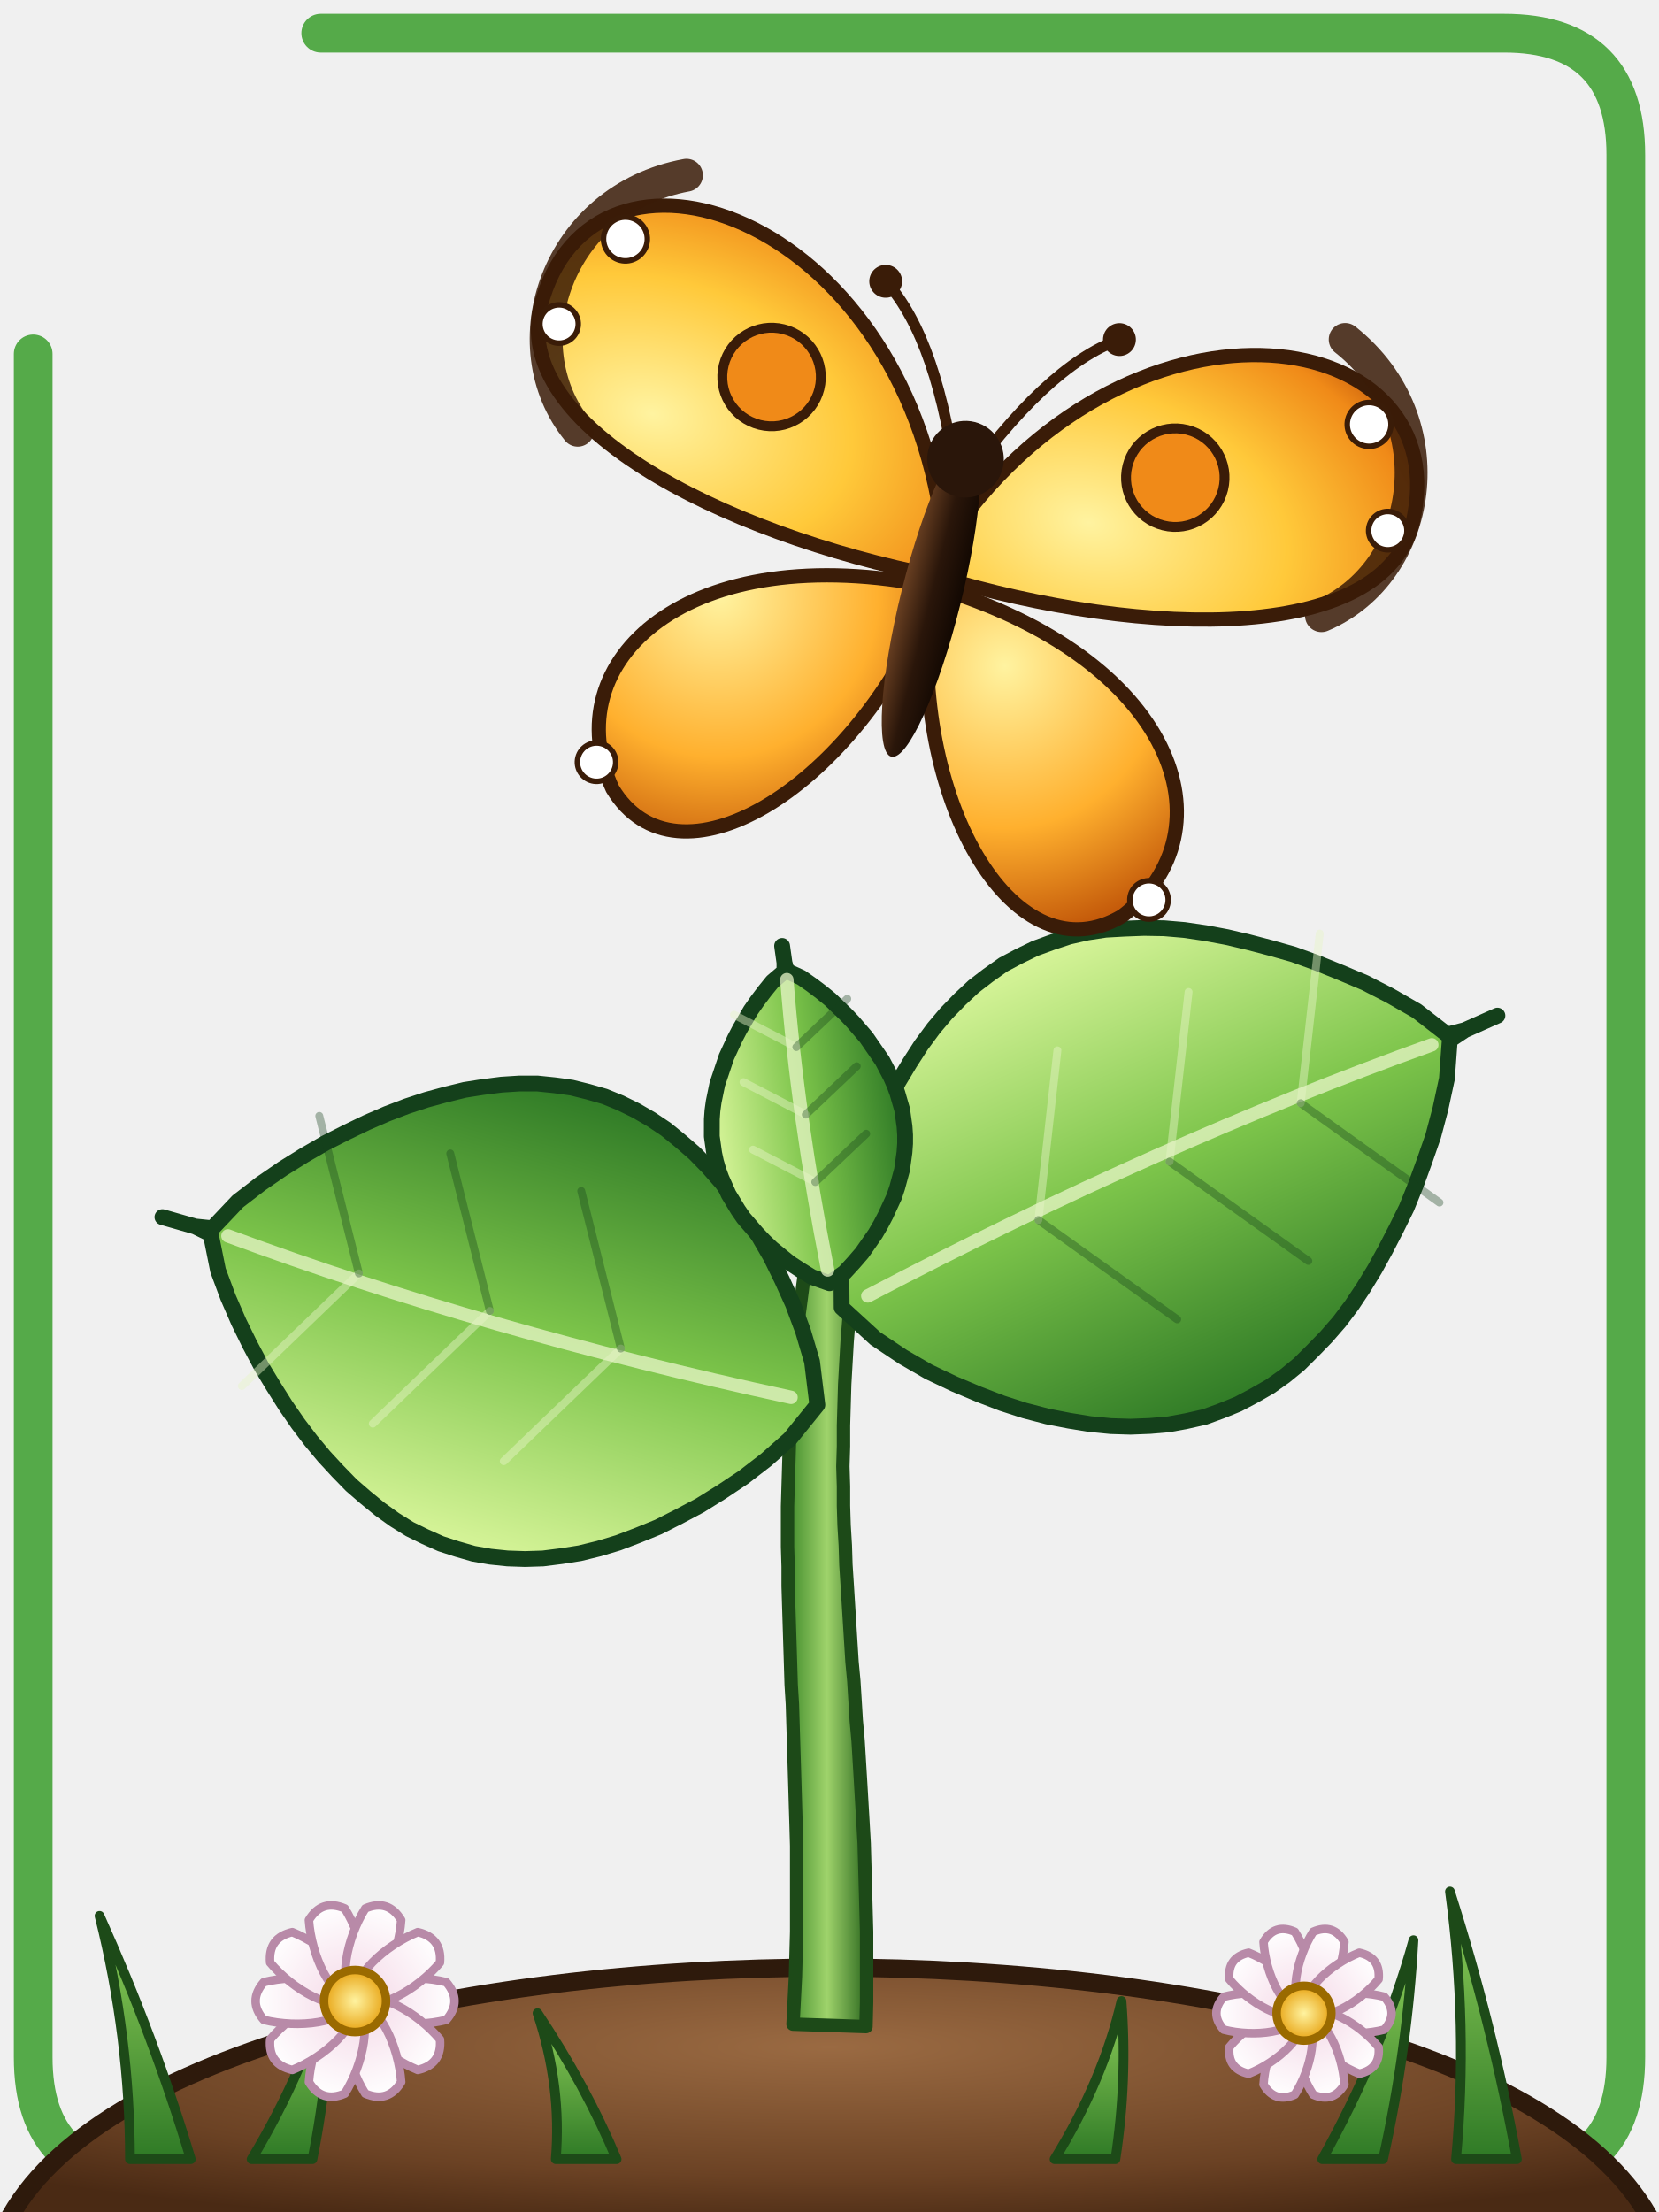
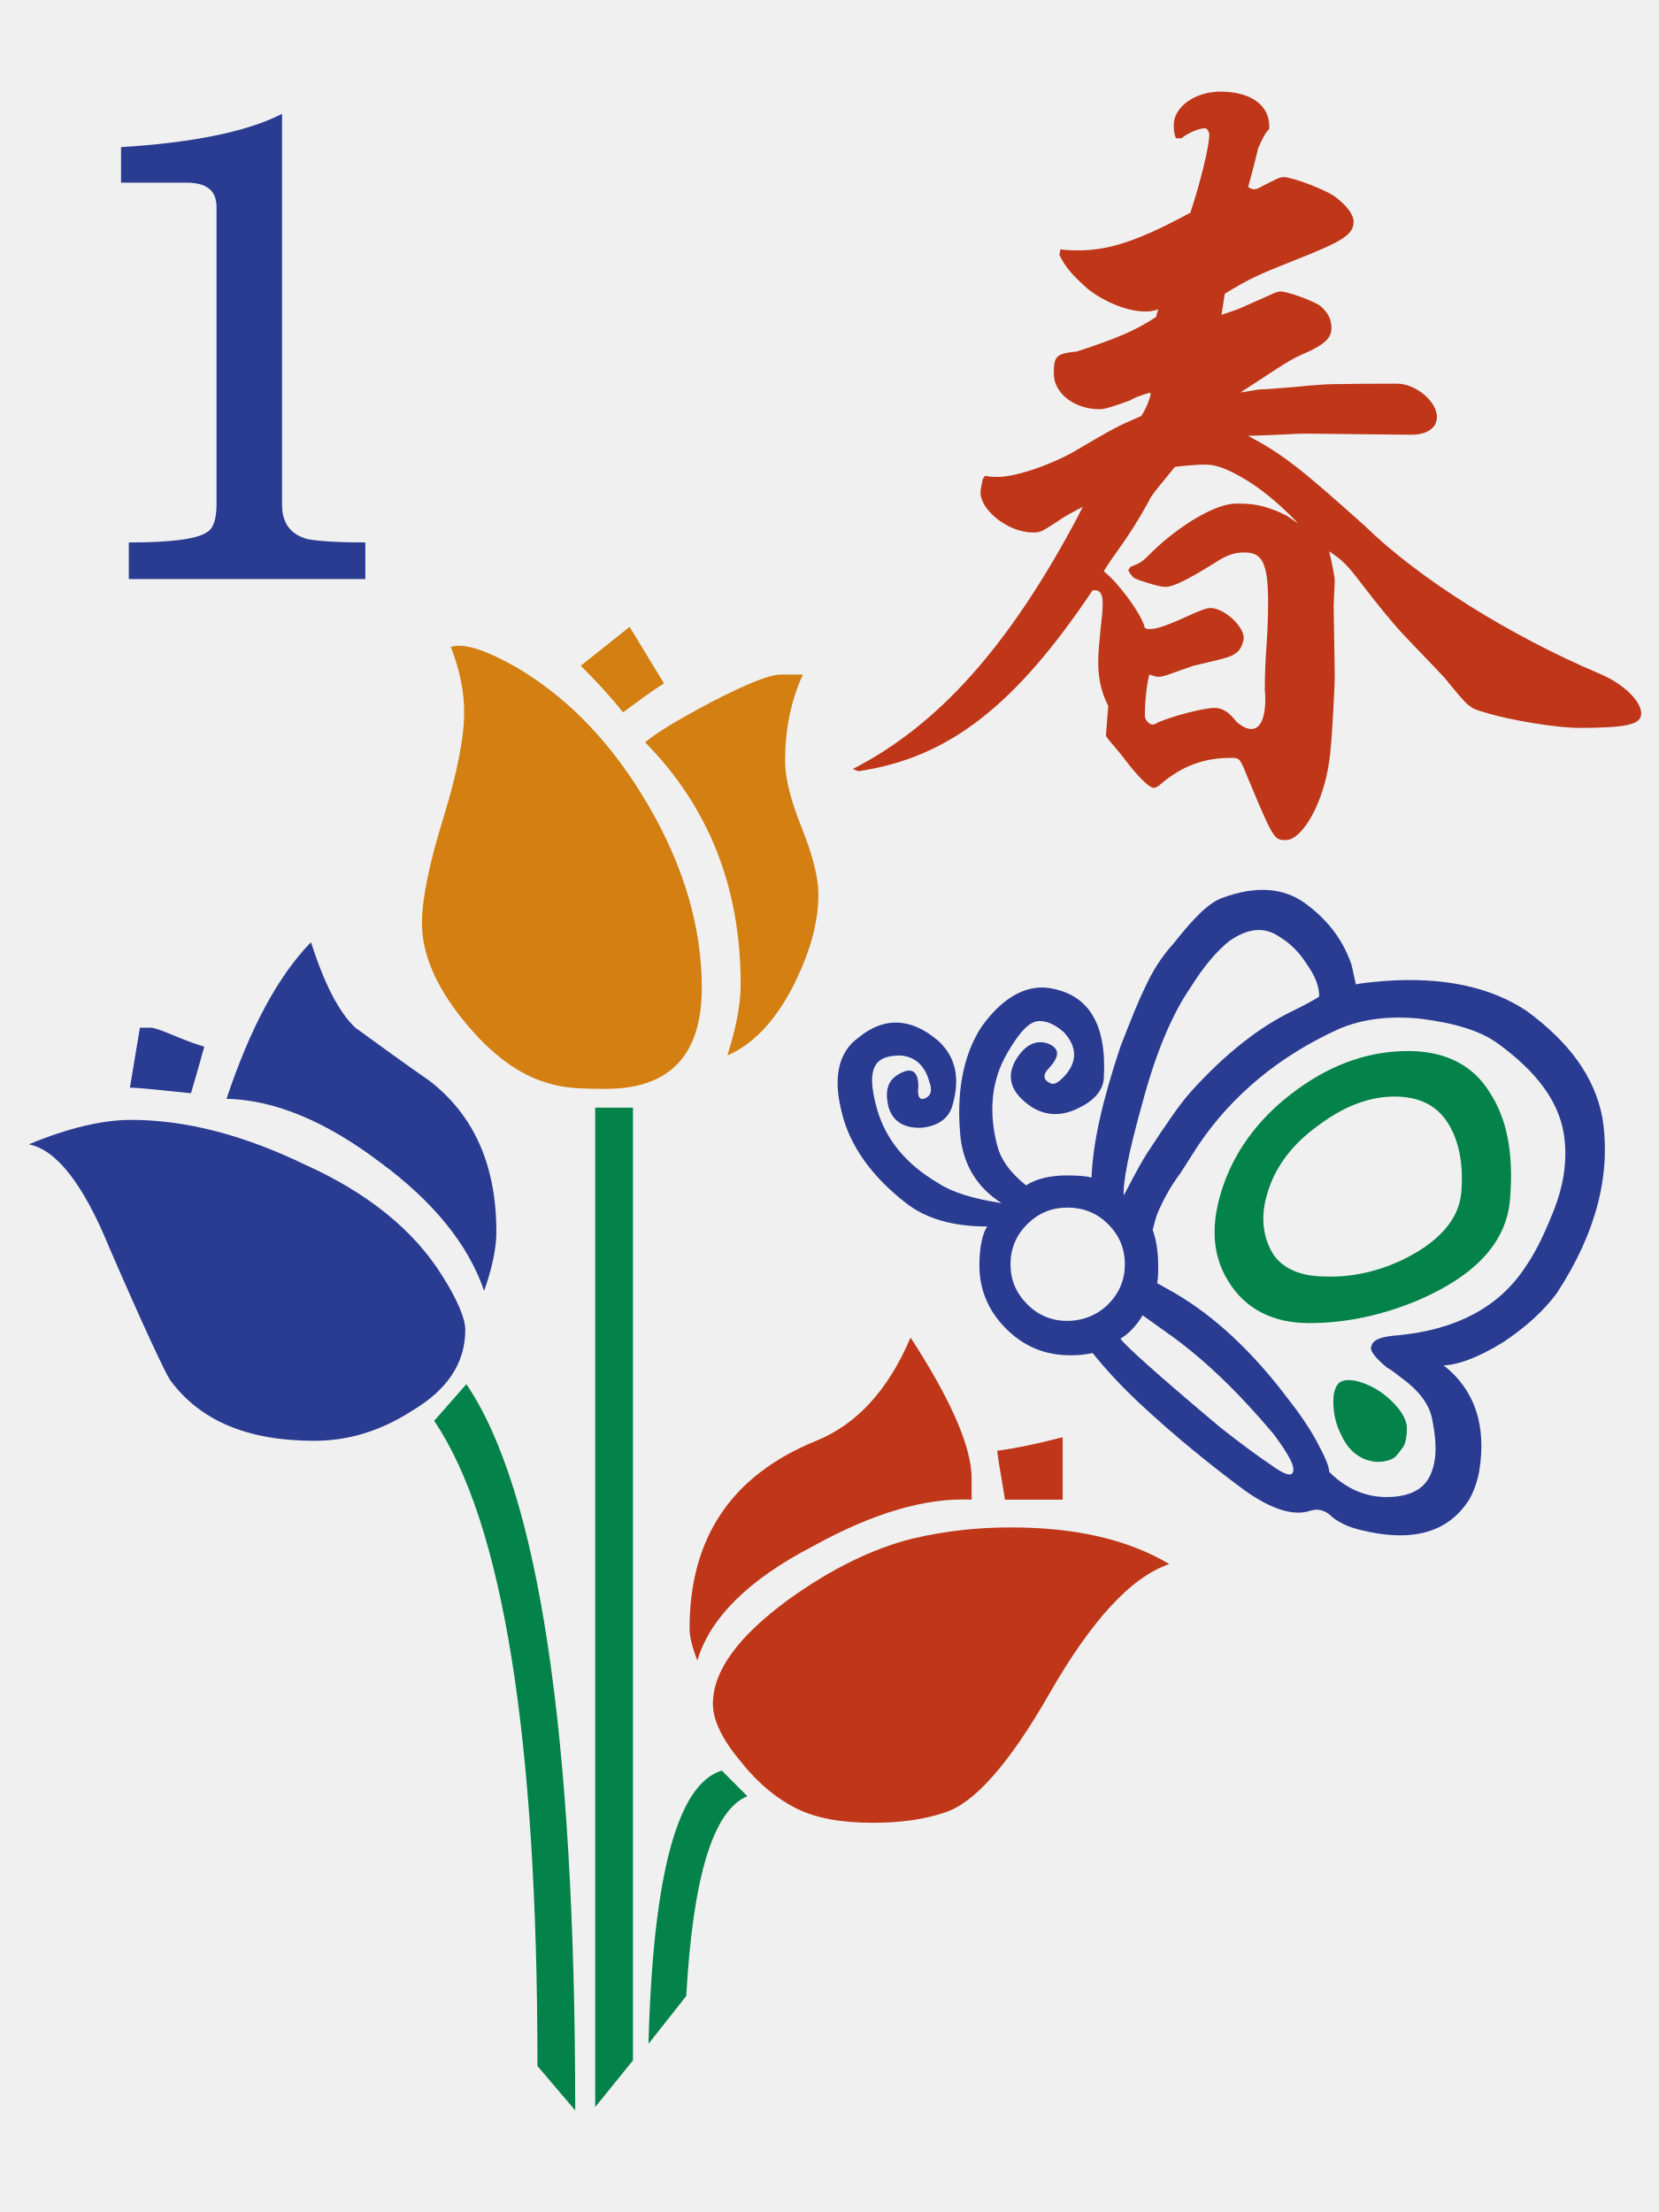
- <svg xmlns="http://www.w3.org/2000/svg" width="300" height="400" viewBox="0 0 300 400">
-   <defs>
-     <radialGradient id="g0" cx="0.5" cy="0.3" r="0.7">
-       <stop offset="0" stop-color="#9a6a42" />
-       <stop offset="0.7" stop-color="#6b4224" />
-       <stop offset="1" stop-color="#4a2a14" />
-     </radialGradient>
-     <linearGradient id="g1" x1="0" y1="1" x2="0" y2="0">
-       <stop offset="0" stop-color="#2f7a26" />
-       <stop offset="1" stop-color="#8fcf5a" />
-     </linearGradient>
-     <linearGradient id="g2" x1="0" y1="0" x2="1" y2="0">
-       <stop offset="0" stop-color="#3f8a2a" />
-       <stop offset="0.5" stop-color="#9fd36b" />
-       <stop offset="1" stop-color="#2e6a20" />
-     </linearGradient>
-     <linearGradient id="g3" x1="0" y1="0" x2="0" y2="1">
-       <stop offset="0" stop-color="#d8f59a" />
-       <stop offset="0.5" stop-color="#7cc44a" />
-       <stop offset="1" stop-color="#2f7a26" />
-     </linearGradient>
-     <linearGradient id="g4" x1="0" y1="0" x2="0" y2="1">
-       <stop offset="0" stop-color="#d8f59a" />
-       <stop offset="0.5" stop-color="#7cc44a" />
-       <stop offset="1" stop-color="#2f7a26" />
-     </linearGradient>
-     <linearGradient id="g5" x1="0" y1="0" x2="0" y2="1">
-       <stop offset="0" stop-color="#d8f59a" />
-       <stop offset="0.5" stop-color="#7cc44a" />
-       <stop offset="1" stop-color="#2f7a26" />
-     </linearGradient>
-     <linearGradient id="g6" x1="0" y1="0" x2="1" y2="0">
-       <stop offset="0" stop-color="#f4d7e6" />
-       <stop offset="1" stop-color="#ffffff" />
-     </linearGradient>
-     <radialGradient id="g7" cx="0.5" cy="0.5" r="0.5">
-       <stop offset="0" stop-color="#fff3a0" />
-       <stop offset="1" stop-color="#e8a414" />
-     </radialGradient>
-     <linearGradient id="g8" x1="0" y1="0" x2="1" y2="0">
-       <stop offset="0" stop-color="#f4d7e6" />
-       <stop offset="1" stop-color="#ffffff" />
-     </linearGradient>
-     <radialGradient id="g9" cx="0.5" cy="0.5" r="0.5">
-       <stop offset="0" stop-color="#fff3a0" />
-       <stop offset="1" stop-color="#e8a414" />
-     </radialGradient>
-     <radialGradient id="g10" cx="0.3" cy="0.7" r="0.9">
-       <stop offset="0" stop-color="#fff3a0" />
-       <stop offset="0.5" stop-color="#ffc93a" />
-       <stop offset="0.85" stop-color="#f08a18" />
-       <stop offset="1" stop-color="#c45a0a" />
-     </radialGradient>
-     <radialGradient id="g11" cx="0.3" cy="0.2" r="0.9">
-       <stop offset="0" stop-color="#fff3a0" />
-       <stop offset="0.6" stop-color="#ffb02e" />
-       <stop offset="1" stop-color="#c45a0a" />
-     </radialGradient>
-     <linearGradient id="g12" x1="0" y1="0" x2="1" y2="0">
-       <stop offset="0" stop-color="#6a4022" />
-       <stop offset="0.5" stop-color="#2a160a" />
-       <stop offset="1" stop-color="#120802" />
-     </linearGradient>
-   </defs>
-   <path d="M58,6 H272 Q294,6 294,28 V372 Q294,394 272,394 H28 Q6,394 6,372 V64" fill="none" stroke="#3a9e2c" stroke-width="7" stroke-linecap="round" stroke-opacity="0.85" />
-   <g transform="translate(150 215) scale(1.1) translate(-150 -230.5)">
-     <path d="M14,402 C40,344 260,344 286,402Z" fill="url(#g0)" stroke="#2e1a0c" stroke-width="3" stroke-linejoin="round" stroke-linecap="round" />
-     <path d="M35,390 Q35.0,370.0 30,350 Q39.0,370.0 45,390Z" fill="url(#g1)" stroke="#1d4a18" stroke-width="1.6" stroke-linejoin="round" stroke-linecap="round" />
-     <path d="M55,390 Q64.0,375.0 68,360 Q68.0,375.0 65,390Z" fill="url(#g1)" stroke="#1d4a18" stroke-width="1.6" stroke-linejoin="round" stroke-linecap="round" />
-     <path d="M231,390 Q241.0,372.0 246,354 Q245.0,372.0 241,390Z" fill="url(#g1)" stroke="#1d4a18" stroke-width="1.6" stroke-linejoin="round" stroke-linecap="round" />
-     <path d="M253,390 Q255.0,368.0 252,346 Q259.0,368.0 263,390Z" fill="url(#g1)" stroke="#1d4a18" stroke-width="1.6" stroke-linejoin="round" stroke-linecap="round" />
-     <path d="M105,390 Q106.0,378.0 102,366 Q110.0,378.0 115,390Z" fill="url(#g1)" stroke="#1d4a18" stroke-width="1.6" stroke-linejoin="round" stroke-linecap="round" />
-     <path d="M187,390 Q195.0,377.0 198,364 Q199.0,377.0 197,390Z" fill="url(#g1)" stroke="#1d4a18" stroke-width="1.6" stroke-linejoin="round" stroke-linecap="round" />
-     <path d="M156,368.2 L156.1,364.2 L156.1,360.3 L156.1,356.4 L156.1,352.6 L156,348.9 L155.9,345.3 L155.8,341.7 L155.7,338.1 L155.5,334.6 L155.3,331.2 L155.1,327.8 L154.9,324.5 L154.7,321.2 L154.4,317.9 L154.2,314.6 L154,311.4 L153.7,308.2 L153.5,305 L153.3,301.8 L153.1,298.6 L152.9,295.4 L152.7,292.3 L152.6,289.1 L152.4,285.8 L152.3,282.6 L152.3,279.4 L152.2,276.1 L152.3,272.8 L152.3,269.4 L152.4,266 L152.5,262.6 L152.7,259.1 L152.9,255.6 L153.2,251.9 L153.6,248.3 L154,244.5 L146,243.5 L145.5,247.3 L145,251.1 L144.6,254.8 L144.3,258.5 L144,262.1 L143.7,265.6 L143.5,269.1 L143.4,272.6 L143.3,276 L143.2,279.3 L143.1,282.7 L143.1,286 L143.1,289.3 L143.2,292.6 L143.2,295.8 L143.3,299.1 L143.4,302.3 L143.5,305.5 L143.6,308.7 L143.7,312 L143.9,315.2 L144,318.5 L144.1,321.7 L144.2,325 L144.3,328.3 L144.4,331.7 L144.5,335 L144.6,338.5 L144.6,341.9 L144.6,345.4 L144.6,349 L144.6,352.6 L144.5,356.3 L144.4,360 L144.2,363.9 L144,367.8Z" fill="url(#g2)" stroke="#1d4a18" stroke-width="2.2" stroke-linejoin="round" stroke-linecap="round" />
-     <g transform="translate(148 266) rotate(196)">
-       <path d="M0,-0 L2.8,-6.6 L5.6,-11 L8.4,-14.8 L11.2,-18.1 L14,-21.2 L16.8,-23.9 L19.6,-26.5 L22.4,-28.7 L25.2,-30.8 L28,-32.6 L30.8,-34.2 L33.6,-35.5 L36.4,-36.7 L39.2,-37.6 L42,-38.3 L44.8,-38.8 L47.6,-39.1 L50.4,-39.1 L53.2,-39 L56,-38.6 L58.8,-38.1 L61.6,-37.3 L64.4,-36.3 L67.2,-35.1 L70,-33.8 L72.8,-32.2 L75.6,-30.5 L78.4,-28.6 L81.2,-26.5 L84,-24.2 L86.8,-21.7 L89.6,-19.1 L92.4,-16.2 L95.2,-13.1 L98,-9.7 L100.8,-5.9 L103.6,-0.5 L106.4,-0 L109.2,-0 L112,-0 L112,0 L109.2,0 L106.4,0 L103.6,0.5 L100.8,5.9 L98,9.7 L95.2,13.1 L92.4,16.2 L89.6,19.1 L86.8,21.7 L84,24.2 L81.2,26.5 L78.4,28.6 L75.6,30.5 L72.8,32.2 L70,33.8 L67.2,35.1 L64.4,36.3 L61.6,37.3 L58.8,38.1 L56,38.6 L53.2,39 L50.4,39.1 L47.6,39.1 L44.8,38.8 L42,38.3 L39.2,37.6 L36.4,36.7 L33.6,35.5 L30.8,34.2 L28,32.6 L25.2,30.8 L22.4,28.7 L19.6,26.5 L16.8,23.9 L14,21.2 L11.2,18.1 L8.4,14.8 L5.6,11 L2.8,6.6 L0,0Z" fill="url(#g3)" stroke="#14401b" stroke-width="2.6" stroke-linejoin="round" stroke-linecap="round" />
-       <path d="M4.5,0 Q56,-3.4 100.8,0" fill="none" stroke="#e8f5c8" stroke-width="2.2" stroke-linecap="round" stroke-linejoin="round" stroke-opacity="0.75" />
-       <path d="M33.6,0 L47,-23.1" fill="none" stroke="#e8f5c8" stroke-width="1.3" stroke-linecap="round" stroke-linejoin="round" stroke-opacity="0.45" />
-       <path d="M33.6,0 L47,23.1" fill="none" stroke="#14401b" stroke-width="1.3" stroke-linecap="round" stroke-linejoin="round" stroke-opacity="0.35" />
-       <path d="M56,0 L69.4,-23.1" fill="none" stroke="#e8f5c8" stroke-width="1.3" stroke-linecap="round" stroke-linejoin="round" stroke-opacity="0.45" />
-       <path d="M56,0 L69.4,23.1" fill="none" stroke="#14401b" stroke-width="1.3" stroke-linecap="round" stroke-linejoin="round" stroke-opacity="0.35" />
-       <path d="M78.4,0 L91.8,-23.1" fill="none" stroke="#e8f5c8" stroke-width="1.3" stroke-linecap="round" stroke-linejoin="round" stroke-opacity="0.45" />
-       <path d="M78.4,0 L91.8,23.1" fill="none" stroke="#14401b" stroke-width="1.3" stroke-linecap="round" stroke-linejoin="round" stroke-opacity="0.35" />
+ <svg xmlns="http://www.w3.org/2000/svg" viewBox="-178.7 341.55 149.4 199.20" width="300" height="400">
+   <style type="text/css">.st7{fill:#2A3B92;}.st8{fill:#038249;}.st9{fill:#D37F11;}.st10{fill:#BF3718;}</style>
+   <g>
+     <g>
+       <path class="st7" d="M-43.3,462.4c2.1-1.4,3.7-2.9,4.8-4.4c3.6-5.5,4.9-10.8,4.1-15.8c-0.7-3.7-3-6.8-6.8-9.6     c-3.3-2.2-7.6-3.1-12.9-2.7c-1.2,0.1-2.1,0.2-2.5,0.3c-0.1-0.4-0.2-1-0.4-1.8c-0.8-2.3-2.2-4.1-4.3-5.6c-1.9-1.3-4.3-1.5-7.3-0.4     c-1.2,0.4-2.6,1.8-4.4,4.1c-1.1,1.2-1.9,2.5-2.5,3.8c-0.7,1.4-1.4,3.2-2.3,5.5c-1.6,4.8-2.5,8.7-2.6,11.8c-0.3-0.1-1-0.2-2.2-0.2     c-1.5,0-2.8,0.3-3.7,0.9c-1.5-1.2-2.3-2.4-2.6-3.6c-0.8-3.1-0.5-5.9,0.9-8.3c1.1-1.9,2-2.9,2.9-2.9c0.7,0,1.4,0.3,2.2,1     c1.2,1.3,1.2,2.6,0.2,3.8c-0.6,0.7-1.1,1-1.4,0.8c-0.7-0.3-0.7-0.8-0.1-1.4c1-1.1,0.9-1.8-0.2-2.2c-1-0.3-1.9,0.1-2.7,1.3     c-1.1,1.7-0.6,3.2,1.4,4.5c1.2,0.7,2.5,0.8,4,0.1c1.5-0.7,2.3-1.6,2.4-2.7c0.3-5-1.4-7.7-5.1-8.2c-2.1-0.2-4.1,1-5.9,3.5     c-1.7,2.6-2.3,6-1.9,10c0.3,2.5,1.5,4.5,3.7,5.9c-2.6-0.4-4.5-1-5.7-1.8c-2.9-1.7-4.7-3.9-5.5-6.6c-0.6-2.1-0.6-3.4-0.1-4.1     c0.4-0.6,1.2-0.8,2.2-0.8c1.3,0.1,2.2,0.9,2.6,2.4c0.3,0.8,0.1,1.3-0.5,1.5c-0.4,0.1-0.6-0.2-0.5-1.1c0-1.4-0.6-1.8-1.8-1.1     c-1,0.6-1.2,1.5-0.9,2.9c0.4,1.4,1.5,2,3.1,1.9c1.5-0.2,2.4-0.9,2.7-2.1c0.7-2.5,0.2-4.4-1.4-5.8c-2.4-2-4.8-2.1-7.1-0.2     c-1.8,1.3-2.3,3.6-1.5,6.7c0.7,3,2.7,5.8,5.8,8.2c1.8,1.4,4.2,2.1,7.3,2.1c-0.4,0.6-0.7,1.8-0.7,3.5c0,2.2,0.8,4.1,2.4,5.7     c1.6,1.6,3.5,2.4,5.8,2.4c0.9,0,1.5-0.1,2-0.2c1.2,1.5,2.6,3,4.2,4.5c3.1,2.9,6.3,5.5,9.4,7.8c2.5,1.8,4.5,2.4,6,1.9     c0.6-0.2,1.2-0.1,1.8,0.4c0.5,0.5,1.4,1,2.6,1.3c4.7,1.2,8,0.3,9.9-2.7c0.4-0.7,0.7-1.5,0.9-2.5c0.7-4.2-0.4-7.4-3.2-9.6     C-47.6,464.5-45.7,463.9-43.3,462.4z M-75.8,440.8c1.2-4.5,2.7-8,4.3-10.3c1.3-2.1,2.5-3.4,3.5-4.2c1.7-1.2,3.2-1.3,4.5-0.4     c1,0.6,1.8,1.4,2.5,2.5c0.7,1,1.1,1.9,1.1,2.9c-0.3,0.2-1,0.6-2.2,1.2c-3.2,1.5-6.3,4-9.3,7.3c-1,1.1-2.3,3-4,5.6     c-1,1.6-1.6,2.9-2.1,3.8C-77.6,448.2-77.1,445.4-75.8,440.8z M-82.6,460.5c-1.4,0-2.6-0.5-3.6-1.5c-1-1-1.5-2.2-1.5-3.6     c0-1.4,0.5-2.6,1.5-3.6c1-1,2.2-1.5,3.6-1.5c1.5,0,2.7,0.5,3.7,1.5c1,1,1.5,2.2,1.5,3.6c0,1.4-0.5,2.6-1.5,3.6     C-79.9,460-81.2,460.5-82.6,460.5z M-62.3,474.2c-0.2,0.3-0.8,0.1-1.9-0.7c-1.2-0.8-2.7-1.9-4.6-3.4c-5.6-4.7-8.6-7.4-9-8     c0.7-0.4,1.4-1.1,2-2.1l2.1,1.5c3.3,2.3,6.5,5.4,9.7,9.2C-62.6,472.6-62,473.7-62.3,474.2z M-53.8,464.7c0.7,0.4,1.1,0.8,1.4,1     c1.5,1.1,2.5,2.4,2.7,3.8c0.4,2,0.4,3.6-0.2,4.9c-0.5,1.1-1.5,1.7-2.9,1.9c-2.3,0.3-4.4-0.4-6.2-2.2c0-0.5-0.4-1.4-1.1-2.7     c-0.7-1.3-1.6-2.6-2.7-4c-3.1-4.1-6.5-7.3-10.1-9.4l-1.6-0.9c0.1-0.4,0.1-0.9,0.1-1.6c0-1.3-0.2-2.4-0.5-3.2     c0.1-0.3,0.2-0.8,0.4-1.4c0.5-1.2,1.2-2.5,2.1-3.7l1.6-2.5c3.1-4.6,7.4-8.1,12.7-10.5c2.1-0.9,4.6-1.2,7.4-0.9     c3.1,0.4,5.4,1.1,7,2.3c3.4,2.5,5.3,5.1,5.8,7.9c0.4,2.3,0.1,4.8-1.1,7.6c-0.8,2-1.6,3.5-2.3,4.5c-2.4,3.7-6.3,5.7-11.5,6.2     c-1.5,0.1-2.3,0.4-2.4,1C-55.4,463.1-54.9,463.8-53.8,464.7z" />
+       <polygon class="st8" points="-125.1,531.3 -121.7,527.1 -121.7,441.3 -125.1,441.3    " />
+       <path class="st9" d="M-115.5,430.5c0-5.4-1.6-10.9-4.8-16.4c-3.2-5.5-7.1-9.6-11.8-12.4c-2.3-1.3-4-2-5.3-2c-0.1,0-0.3,0-0.7,0.1     c0.8,2.1,1.2,4,1.2,5.9c0,2.2-0.6,5.4-1.9,9.6c-1.3,4.2-1.9,7.3-1.9,9.4c0,2.7,1.2,5.6,3.7,8.7c2.5,3.1,5.1,5,7.7,5.7     c1.2,0.4,2.7,0.5,4.6,0.5C-118.5,439.8-115.5,436.7-115.5,430.5z" />
+       <path class="st8" d="M-58,466c-0.3,0.2-0.5,0.6-0.6,1.2c-0.1,1.2,0.1,2.5,0.7,3.6c0.5,1.1,1.2,1.8,2.2,2.2c0.4,0.1,0.7,0.2,1,0.2     c0.6,0,1.1-0.1,1.6-0.4c0.3-0.3,0.5-0.6,0.8-1c0.2-0.4,0.3-1,0.3-1.6c0-0.7-0.4-1.5-1.3-2.4c-1-1-2.1-1.6-3.3-1.9     C-57.2,465.8-57.6,465.8-58,466z" />
+       <path class="st8" d="M-42.7,449.3c0.3-3.9-0.3-7-1.8-9.3c-1.5-2.5-4-3.8-7.4-3.8c-3.4,0-6.7,1.1-9.9,3.4     c-3.2,2.3-5.5,5.2-6.7,8.6c-1.2,3.4-1.1,6.3,0.4,8.7c1.5,2.5,4,3.8,7.3,3.8c3.3,0,6.6-0.7,9.9-2.1     C-45.6,456.3-42.9,453.2-42.7,449.3z M-59.4,456.5c-2.3,0-3.9-0.8-4.7-2.1c-1-1.7-1.1-3.7-0.3-5.9c0.8-2.3,2.4-4.2,4.7-5.8     c2.2-1.6,4.4-2.4,6.6-2.4c2.2,0,3.8,0.8,4.8,2.4c1,1.6,1.4,3.7,1.2,6.2c-0.2,2.5-2.1,4.6-5.5,6.2     C-54.8,456.1-57.1,456.6-59.4,456.5z" />
+       <path class="st9" d="M-108.4,402.3c-1,0-3,0.8-6.3,2.5c-3,1.6-5,2.8-5.9,3.6c5.7,5.8,8.6,13,8.6,21.8c0,1.8-0.4,3.9-1.2,6.4     c2.3-1,4.2-3,5.8-6c1.6-3.1,2.4-5.9,2.4-8.5c0-1.5-0.5-3.5-1.5-6c-1-2.5-1.5-4.5-1.5-6c0-2.8,0.5-5.4,1.6-7.8H-108.4z" />
+       <path class="st10" d="M-107,504.4c1.8,0.9,4.1,1.3,6.9,1.3c2.5,0,4.6-0.3,6.4-0.9c2.7-0.8,5.9-4.4,9.6-10.9     c3.7-6.4,7.2-10.3,10.7-11.5c-3.7-2.2-8.4-3.3-14.3-3.3c-2.9,0-5.8,0.3-8.8,1c-3.6,0.9-7.3,2.7-11.2,5.5     c-4.5,3.3-6.8,6.4-6.8,9.4c0,1.5,0.9,3.3,2.6,5.3C-110.3,502.3-108.6,503.6-107,504.4z" />
+       <path class="st8" d="M-111.4,503.3l-2.3-2.3c-4,1.2-6.2,9.4-6.6,24.6l3.4-4.3C-116.3,510.6-114.5,504.6-111.4,503.3z" />
+       <path class="st9" d="M-126.4,401.5c1.4,1.4,2.7,2.8,3.8,4.2c1.5-1.1,2.7-2,3.7-2.6l-3.1-5.1C-123,398.8-124.5,400-126.4,401.5z" />
+       <path class="st10" d="M-83.1,471c-2.3,0.6-4.3,1-5.8,1.2c0.1,1,0.4,2.4,0.7,4.4h5.2V471z" />
+       <path class="st8" d="M-126.9,531.6c0-34-3.3-55.8-9.8-65.4l-2.9,3.3c6.2,9.2,9.3,28.5,9.3,58.1L-126.9,531.6z" />
+       <path class="st7" d="M-135.1,457.8c0.7-2,1.1-3.8,1.1-5.3c0-6-2-10.5-6-13.6c-2.3-1.6-4.5-3.2-6.7-4.8c-1.5-1.4-2.8-4-4-7.7     c-3,3.1-5.5,7.8-7.6,14.1c4.3,0.1,8.9,2,13.8,5.7C-139.6,449.8-136.5,453.7-135.1,457.8z" />
+       <path class="st10" d="M-116.6,488.2c0,0.7,0.2,1.6,0.7,2.9c1.1-3.8,4.6-7.3,10.4-10.3c5.4-3,10.2-4.4,14.3-4.2v-1.9     c0-2.8-1.8-7-5.5-12.7c-2,4.7-4.8,7.8-8.5,9.3C-112.8,474.4-116.6,480-116.6,488.2z" />
+       <path class="st7" d="M-160.3,435.8c-0.4-0.1-1.3-0.4-2.5-0.9c-1.2-0.5-2-0.8-2.3-0.8h-1c-0.2,1.2-0.5,3-0.9,5.4     c0.7,0,2.6,0.2,5.5,0.5C-161.2,439-160.8,437.6-160.3,435.8z" />
+       <path class="st7" d="M-168.9,453.8c3.2,7.4,5.1,11.4,5.5,12c2.7,3.7,7,5.5,13,5.5c3.1,0,6-0.9,8.8-2.7c3.2-1.9,4.8-4.3,4.8-7.3     c0-1-0.7-2.7-2.1-4.9c-2.5-4-6.6-7.4-12.4-10c-5.4-2.6-10.6-4-15.6-4c-2.5,0-5.6,0.7-9.2,2.2     C-173.6,445.1-171.2,448.2-168.9,453.8z" />
    </g>
-     <g transform="translate(152 250) rotate(-24)">
-       <path d="M0,-0 L3,-6.9 L5.9,-11.5 L8.8,-15.5 L11.8,-19 L14.8,-22.2 L17.7,-25.1 L20.6,-27.7 L23.6,-30.1 L26.6,-32.2 L29.5,-34.1 L32.5,-35.8 L35.4,-37.2 L38.4,-38.4 L41.3,-39.4 L44.2,-40.1 L47.2,-40.7 L50.1,-40.9 L53.1,-41 L56,-40.8 L59,-40.5 L62,-39.9 L64.9,-39.1 L67.8,-38 L70.8,-36.8 L73.8,-35.4 L76.7,-33.8 L79.7,-31.9 L82.6,-29.9 L85.5,-27.7 L88.5,-25.3 L91.5,-22.8 L94.4,-20 L97.3,-17 L100.3,-13.8 L103.2,-10.2 L106.2,-6.1 L109.2,-0.5 L112.1,-0 L115,-0 L118,-0 L118,0 L115,0 L112.1,0 L109.2,0.5 L106.2,6.1 L103.2,10.2 L100.3,13.8 L97.3,17 L94.4,20 L91.5,22.8 L88.5,25.3 L85.5,27.7 L82.6,29.9 L79.7,31.9 L76.7,33.8 L73.8,35.4 L70.8,36.8 L67.8,38 L64.9,39.1 L62,39.9 L59,40.5 L56,40.8 L53.1,41 L50.1,40.9 L47.2,40.7 L44.2,40.1 L41.3,39.4 L38.4,38.4 L35.4,37.2 L32.5,35.8 L29.5,34.1 L26.6,32.2 L23.6,30.1 L20.6,27.7 L17.7,25.1 L14.8,22.2 L11.8,19 L8.8,15.5 L5.9,11.5 L3,6.9 L0,0Z" fill="url(#g4)" stroke="#14401b" stroke-width="2.6" stroke-linejoin="round" stroke-linecap="round" />
-       <path d="M4.7,0 Q59,-3.5 106.2,0" fill="none" stroke="#e8f5c8" stroke-width="2.2" stroke-linecap="round" stroke-linejoin="round" stroke-opacity="0.75" />
-       <path d="M35.4,0 L49.6,-24.2" fill="none" stroke="#e8f5c8" stroke-width="1.3" stroke-linecap="round" stroke-linejoin="round" stroke-opacity="0.45" />
-       <path d="M35.4,0 L49.6,24.2" fill="none" stroke="#14401b" stroke-width="1.3" stroke-linecap="round" stroke-linejoin="round" stroke-opacity="0.35" />
-       <path d="M59,0 L73.2,-24.2" fill="none" stroke="#e8f5c8" stroke-width="1.3" stroke-linecap="round" stroke-linejoin="round" stroke-opacity="0.45" />
-       <path d="M59,0 L73.2,24.2" fill="none" stroke="#14401b" stroke-width="1.3" stroke-linecap="round" stroke-linejoin="round" stroke-opacity="0.35" />
-       <path d="M82.6,0 L96.8,-24.2" fill="none" stroke="#e8f5c8" stroke-width="1.3" stroke-linecap="round" stroke-linejoin="round" stroke-opacity="0.45" />
-       <path d="M82.6,0 L96.8,24.2" fill="none" stroke="#14401b" stroke-width="1.3" stroke-linecap="round" stroke-linejoin="round" stroke-opacity="0.35" />
-     </g>
-     <g transform="translate(150 246) rotate(-98)">
-       <path d="M0,-0 L1.4,-2.7 L2.8,-4.4 L4.2,-6 L5.6,-7.3 L7,-8.6 L8.4,-9.7 L9.8,-10.7 L11.2,-11.6 L12.6,-12.5 L14,-13.2 L15.4,-13.8 L16.8,-14.4 L18.2,-14.8 L19.6,-15.2 L21,-15.5 L22.4,-15.7 L23.8,-15.8 L25.2,-15.8 L26.6,-15.8 L28,-15.6 L29.4,-15.4 L30.8,-15.1 L32.2,-14.7 L33.6,-14.2 L35,-13.7 L36.4,-13 L37.8,-12.3 L39.2,-11.6 L40.6,-10.7 L42,-9.8 L43.4,-8.8 L44.8,-7.7 L46.2,-6.6 L47.6,-5.3 L49,-3.9 L50.4,-2.4 L51.8,-0.2 L53.2,-0 L54.6,-0 L56,-0 L56,0 L54.6,0 L53.2,0 L51.8,0.2 L50.4,2.4 L49,3.9 L47.6,5.3 L46.2,6.6 L44.8,7.7 L43.4,8.8 L42,9.8 L40.6,10.7 L39.2,11.6 L37.8,12.3 L36.4,13 L35,13.7 L33.6,14.2 L32.2,14.7 L30.8,15.1 L29.4,15.4 L28,15.6 L26.6,15.8 L25.2,15.8 L23.8,15.8 L22.4,15.7 L21,15.5 L19.6,15.2 L18.2,14.8 L16.8,14.4 L15.4,13.8 L14,13.2 L12.6,12.5 L11.2,11.6 L9.8,10.7 L8.4,9.7 L7,8.6 L5.6,7.3 L4.2,6 L2.8,4.4 L1.4,2.7 L0,0Z" fill="url(#g5)" stroke="#14401b" stroke-width="2.6" stroke-linejoin="round" stroke-linecap="round" />
-       <path d="M2.2,0 Q28,-1.4 50.4,0" fill="none" stroke="#e8f5c8" stroke-width="2.2" stroke-linecap="round" stroke-linejoin="round" stroke-opacity="0.75" />
-       <path d="M16.8,0 L23.5,-9.4" fill="none" stroke="#e8f5c8" stroke-width="1.3" stroke-linecap="round" stroke-linejoin="round" stroke-opacity="0.45" />
-       <path d="M16.8,0 L23.5,9.4" fill="none" stroke="#14401b" stroke-width="1.3" stroke-linecap="round" stroke-linejoin="round" stroke-opacity="0.35" />
-       <path d="M28,0 L34.7,-9.4" fill="none" stroke="#e8f5c8" stroke-width="1.3" stroke-linecap="round" stroke-linejoin="round" stroke-opacity="0.45" />
-       <path d="M28,0 L34.7,9.4" fill="none" stroke="#14401b" stroke-width="1.3" stroke-linecap="round" stroke-linejoin="round" stroke-opacity="0.35" />
-       <path d="M39.2,0 L45.9,-9.4" fill="none" stroke="#e8f5c8" stroke-width="1.3" stroke-linecap="round" stroke-linejoin="round" stroke-opacity="0.45" />
-       <path d="M39.2,0 L45.9,9.4" fill="none" stroke="#14401b" stroke-width="1.3" stroke-linecap="round" stroke-linejoin="round" stroke-opacity="0.35" />
-     </g>
-     <g transform="translate(72 364) rotate(0)">
-       <path d="M0,0 C1.7,-3.7 9.4,-4.5 15,-3.1 Q17.7,0 15,3.1 C9.4,4.5 1.7,3.7 0,0Z" fill="url(#g6)" stroke="#b88aa8" stroke-width="1.4" stroke-linejoin="round" stroke-linecap="round" />
-     </g>
-     <g transform="translate(72 364) rotate(36)">
-       <path d="M0,0 C1.7,-3.7 9.4,-4.5 15,-3.1 Q17.7,0 15,3.1 C9.4,4.5 1.7,3.7 0,0Z" fill="url(#g6)" stroke="#b88aa8" stroke-width="1.4" stroke-linejoin="round" stroke-linecap="round" />
-     </g>
-     <g transform="translate(72 364) rotate(72)">
-       <path d="M0,0 C1.7,-3.7 9.4,-4.5 15,-3.1 Q17.7,0 15,3.1 C9.4,4.5 1.7,3.7 0,0Z" fill="url(#g6)" stroke="#b88aa8" stroke-width="1.4" stroke-linejoin="round" stroke-linecap="round" />
-     </g>
-     <g transform="translate(72 364) rotate(108)">
-       <path d="M0,0 C1.7,-3.7 9.4,-4.5 15,-3.1 Q17.7,0 15,3.1 C9.4,4.5 1.7,3.7 0,0Z" fill="url(#g6)" stroke="#b88aa8" stroke-width="1.4" stroke-linejoin="round" stroke-linecap="round" />
-     </g>
-     <g transform="translate(72 364) rotate(144)">
-       <path d="M0,0 C1.7,-3.7 9.4,-4.5 15,-3.1 Q17.7,0 15,3.1 C9.4,4.5 1.7,3.7 0,0Z" fill="url(#g6)" stroke="#b88aa8" stroke-width="1.4" stroke-linejoin="round" stroke-linecap="round" />
-     </g>
-     <g transform="translate(72 364) rotate(180)">
-       <path d="M0,0 C1.7,-3.7 9.4,-4.5 15,-3.1 Q17.7,0 15,3.1 C9.4,4.5 1.7,3.7 0,0Z" fill="url(#g6)" stroke="#b88aa8" stroke-width="1.4" stroke-linejoin="round" stroke-linecap="round" />
-     </g>
-     <g transform="translate(72 364) rotate(216)">
-       <path d="M0,0 C1.7,-3.7 9.4,-4.5 15,-3.1 Q17.7,0 15,3.1 C9.4,4.5 1.7,3.7 0,0Z" fill="url(#g6)" stroke="#b88aa8" stroke-width="1.4" stroke-linejoin="round" stroke-linecap="round" />
-     </g>
-     <g transform="translate(72 364) rotate(252)">
-       <path d="M0,0 C1.7,-3.7 9.4,-4.5 15,-3.1 Q17.7,0 15,3.1 C9.4,4.5 1.7,3.7 0,0Z" fill="url(#g6)" stroke="#b88aa8" stroke-width="1.4" stroke-linejoin="round" stroke-linecap="round" />
-     </g>
-     <g transform="translate(72 364) rotate(288)">
-       <path d="M0,0 C1.7,-3.7 9.4,-4.5 15,-3.1 Q17.7,0 15,3.1 C9.4,4.5 1.7,3.7 0,0Z" fill="url(#g6)" stroke="#b88aa8" stroke-width="1.4" stroke-linejoin="round" stroke-linecap="round" />
-     </g>
-     <g transform="translate(72 364) rotate(324)">
-       <path d="M0,0 C1.7,-3.7 9.4,-4.5 15,-3.1 Q17.7,0 15,3.1 C9.4,4.5 1.7,3.7 0,0Z" fill="url(#g6)" stroke="#b88aa8" stroke-width="1.4" stroke-linejoin="round" stroke-linecap="round" />
-     </g>
-     <circle cx="72" cy="364" r="5.1" fill="url(#g7)" stroke="#9a6a00" stroke-width="1.4" />
-     <g transform="translate(228 366) rotate(0)">
-       <path d="M0,0 C1.5,-3.2 8.2,-4 13.2,-2.7 Q15.6,0 13.2,2.7 C8.2,4 1.5,3.2 0,0Z" fill="url(#g8)" stroke="#b88aa8" stroke-width="1.4" stroke-linejoin="round" stroke-linecap="round" />
-     </g>
-     <g transform="translate(228 366) rotate(36)">
-       <path d="M0,0 C1.5,-3.2 8.2,-4 13.2,-2.7 Q15.6,0 13.2,2.7 C8.2,4 1.5,3.2 0,0Z" fill="url(#g8)" stroke="#b88aa8" stroke-width="1.4" stroke-linejoin="round" stroke-linecap="round" />
-     </g>
-     <g transform="translate(228 366) rotate(72)">
-       <path d="M0,0 C1.5,-3.2 8.2,-4 13.2,-2.7 Q15.6,0 13.2,2.7 C8.2,4 1.5,3.2 0,0Z" fill="url(#g8)" stroke="#b88aa8" stroke-width="1.4" stroke-linejoin="round" stroke-linecap="round" />
-     </g>
-     <g transform="translate(228 366) rotate(108)">
-       <path d="M0,0 C1.5,-3.2 8.2,-4 13.2,-2.7 Q15.6,0 13.2,2.7 C8.2,4 1.5,3.2 0,0Z" fill="url(#g8)" stroke="#b88aa8" stroke-width="1.4" stroke-linejoin="round" stroke-linecap="round" />
-     </g>
-     <g transform="translate(228 366) rotate(144)">
-       <path d="M0,0 C1.5,-3.2 8.2,-4 13.2,-2.7 Q15.6,0 13.2,2.7 C8.2,4 1.5,3.2 0,0Z" fill="url(#g8)" stroke="#b88aa8" stroke-width="1.4" stroke-linejoin="round" stroke-linecap="round" />
-     </g>
-     <g transform="translate(228 366) rotate(180)">
-       <path d="M0,0 C1.5,-3.2 8.2,-4 13.2,-2.7 Q15.6,0 13.2,2.7 C8.2,4 1.5,3.2 0,0Z" fill="url(#g8)" stroke="#b88aa8" stroke-width="1.4" stroke-linejoin="round" stroke-linecap="round" />
-     </g>
-     <g transform="translate(228 366) rotate(216)">
-       <path d="M0,0 C1.5,-3.2 8.2,-4 13.2,-2.7 Q15.6,0 13.2,2.7 C8.2,4 1.5,3.2 0,0Z" fill="url(#g8)" stroke="#b88aa8" stroke-width="1.4" stroke-linejoin="round" stroke-linecap="round" />
-     </g>
-     <g transform="translate(228 366) rotate(252)">
-       <path d="M0,0 C1.5,-3.2 8.2,-4 13.2,-2.7 Q15.6,0 13.2,2.7 C8.2,4 1.5,3.2 0,0Z" fill="url(#g8)" stroke="#b88aa8" stroke-width="1.4" stroke-linejoin="round" stroke-linecap="round" />
-     </g>
-     <g transform="translate(228 366) rotate(288)">
-       <path d="M0,0 C1.5,-3.2 8.2,-4 13.2,-2.7 Q15.6,0 13.2,2.7 C8.2,4 1.5,3.2 0,0Z" fill="url(#g8)" stroke="#b88aa8" stroke-width="1.4" stroke-linejoin="round" stroke-linecap="round" />
-     </g>
-     <g transform="translate(228 366) rotate(324)">
-       <path d="M0,0 C1.5,-3.2 8.2,-4 13.2,-2.7 Q15.6,0 13.2,2.7 C8.2,4 1.5,3.2 0,0Z" fill="url(#g8)" stroke="#b88aa8" stroke-width="1.4" stroke-linejoin="round" stroke-linecap="round" />
-     </g>
-     <circle cx="228" cy="366" r="4.5" fill="url(#g9)" stroke="#9a6a00" stroke-width="1.4" />
-     <g transform="translate(168 128) rotate(14) scale(0.9 0.9)">
-       <path d="M0,4 C-46,6 -64,34 -48,54 C-32,70 -6,44 0,8Z" fill="url(#g11)" stroke="#3a1c08" stroke-width="2.6" stroke-linejoin="round" stroke-linecap="round" />
-       <path d="M0,-4 C-20,-60 -80,-66 -82,-30 C-84,-6 -40,4 0,2Z" fill="url(#g10)" stroke="#3a1c08" stroke-width="2.6" stroke-linejoin="round" stroke-linecap="round" />
-       <path d="M-62,-58 C-84,-48 -86,-20 -70,-8" fill="none" stroke="#3a1c08" stroke-width="6" stroke-linecap="round" stroke-linejoin="round" stroke-opacity="0.85" />
-       <circle cx="-70" cy="-44" r="4" fill="#ffffff" stroke="#3a1c08" stroke-width="1" />
-       <circle cx="-78" cy="-26" r="3.5" fill="#ffffff" stroke="#3a1c08" stroke-width="1" />
-       <circle cx="-52" cy="50" r="3.5" fill="#ffffff" stroke="#3a1c08" stroke-width="1" />
-       <circle cx="-38" cy="-26" r="9" fill="#f08a18" stroke="#3a1c08" stroke-width="1.8" />
-       <path d="M0,-14 Q-10,-40 -22,-48" fill="none" stroke="#3a1c08" stroke-width="2" stroke-linecap="round" stroke-linejoin="round" />
-       <circle cx="-22" cy="-48" r="3" fill="#3a1c08" />
-       <path d="M0,4 C46,6 64,34 48,54 C32,70 6,44 0,8Z" fill="url(#g11)" stroke="#3a1c08" stroke-width="2.6" stroke-linejoin="round" stroke-linecap="round" />
-       <path d="M0,-4 C20,-60 80,-66 82,-30 C84,-6 40,4 0,2Z" fill="url(#g10)" stroke="#3a1c08" stroke-width="2.6" stroke-linejoin="round" stroke-linecap="round" />
-       <path d="M62,-58 C84,-48 86,-20 70,-8" fill="none" stroke="#3a1c08" stroke-width="6" stroke-linecap="round" stroke-linejoin="round" stroke-opacity="0.85" />
-       <circle cx="70" cy="-44" r="4" fill="#ffffff" stroke="#3a1c08" stroke-width="1" />
-       <circle cx="78" cy="-26" r="3.5" fill="#ffffff" stroke="#3a1c08" stroke-width="1" />
-       <circle cx="52" cy="50" r="3.5" fill="#ffffff" stroke="#3a1c08" stroke-width="1" />
-       <circle cx="38" cy="-26" r="9" fill="#f08a18" stroke="#3a1c08" stroke-width="1.8" />
-       <path d="M0,-14 Q10,-40 22,-48" fill="none" stroke="#3a1c08" stroke-width="2" stroke-linecap="round" stroke-linejoin="round" />
-       <circle cx="22" cy="-48" r="3" fill="#3a1c08" />
-       <ellipse cx="0" cy="6" rx="5.5" ry="30" fill="url(#g12)" />
-       <circle cx="0" cy="-20" r="7" fill="#2a160a" />
+     <path class="st7" d="M-145.7,390.4c-2.5,0-4.2-0.1-5.3-0.3c-1.5-0.4-2.3-1.4-2.3-3.1v-35.2c-3.1,1.6-8,2.6-14.5,3v3.2h5.9    c1.8,0,2.7,0.7,2.7,2.2V387c0,1.3-0.3,2.2-0.9,2.5c-0.9,0.6-3.2,0.9-7,0.9v3.3h21.3V390.4z" />
+     <g>
+       <path class="st10" d="M-101.9,410.8c7.6-3.9,14-10.9,20.3-22.8l0.4-0.8c-0.6,0.3-1.9,1-2.1,1.2c-1.7,1.1-1.7,1.1-2.4,1.1     c-2.2,0-4.7-2-4.7-3.6c0-0.3,0.1-0.7,0.2-1.2l0.2-0.3c0.5,0.1,0.9,0.1,1.1,0.1c1.6,0,4.3-0.9,6.6-2.1c4.1-2.4,4.1-2.4,6.4-3.4     c0.5-0.9,0.5-0.9,0.8-1.8v-0.3c-0.7,0.2-1.6,0.5-1.8,0.7c-1.7,0.6-2.3,0.8-2.8,0.8c-2.2,0-4.1-1.4-4.1-3.2c0-1.6,0.2-1.8,2.1-2     c3.6-1.2,5.1-1.8,7.1-3.1l0.2-0.7c-0.5,0.2-0.9,0.2-1.2,0.2c-1.6,0-3.7-0.9-5.1-2c-1.6-1.4-2.1-2.1-2.6-3.1l0.1-0.5     c0.7,0.1,1.2,0.1,1.6,0.1c2.8,0,5.5-0.9,10.1-3.4c0.8-2.4,1.7-5.9,1.7-7c0-0.3-0.2-0.6-0.4-0.6c-0.5,0-1.5,0.4-2.1,0.9h-0.5     c-0.2-0.5-0.2-0.9-0.2-1.2c0-1.6,1.9-3,4.2-3c2.7,0,4.4,1.2,4.4,3.1c0,0.7,0-0.3-1,2c-0.4,1.7-0.5,2-0.9,3.5     c0.2,0.1,0.4,0.2,0.5,0.2c0.2,0,0.5-0.1,0.8-0.3c1.2-0.6,1.5-0.8,1.9-0.8c0.8,0,4,1.2,4.8,1.9c0.9,0.7,1.5,1.5,1.5,2.1     c0,1.2-1,1.8-5.6,3.6c-3,1.2-3.7,1.5-6,2.9l-0.3,1.9c0.9-0.3,1.5-0.5,1.7-0.6l2.7-1.2c0.4-0.2,0.7-0.3,0.9-0.3     c0.7,0,3.1,0.9,3.6,1.3c0.7,0.6,1,1.2,1,2c0,0.9-0.6,1.5-2.7,2.4c-1.2,0.5-2.7,1.6-5.5,3.4l1.2-0.2c0.5-0.1,0.9-0.1,1.1-0.1     l2.6-0.2l1-0.1l1.3-0.1c0.6-0.1,6.8-0.1,6.9-0.1c1.7,0,3.6,1.6,3.6,3c0,1-0.9,1.6-2.3,1.6l-9.5-0.1c-1,0-1.9,0.1-5.2,0.2     c3.2,1.7,4.8,3,10.5,8.1c4.9,4.8,13.1,9.9,21.1,13.3c2.2,0.9,3.8,2.5,3.8,3.6c0,1-1.3,1.3-5.6,1.3c-2,0-6.3-0.7-8.5-1.4     c-1.4-0.4-1.4-0.4-3.6-3.1c-1.3-1.4-2.6-2.7-3.9-4.1c-0.4-0.4-2-2.3-3.6-4.4c-1.3-1.7-1.7-2.1-2.9-2.9c0.3,1.3,0.5,2.3,0.5,2.7     l-0.1,2.2l0.1,6.2c0,1.3-0.3,6.8-0.5,7.8c-0.5,3.7-2.4,7.1-3.9,7.1c-1.1,0-1.1,0-3.8-6.5c-0.4-0.9-0.5-0.9-1.2-0.9     c-2.3,0-4.3,0.7-6.2,2.3c-0.2,0.2-0.5,0.4-0.7,0.4c-0.4,0-1.4-1-2.4-2.3c-0.9-1.2-1.6-1.9-1.7-2.1c-0.2-0.2-0.2-0.3-0.2-0.4     l0.2-2.6c0,0-0.1-0.2-0.2-0.4c-0.5-1.1-0.7-2.3-0.7-3.5c0-0.9,0.1-1.8,0.2-2.9c0.1-0.9,0.2-1.7,0.2-2.4c0-0.8-0.2-1.2-0.7-1.2     h-0.2c-6.9,10.3-12.9,15.1-21.1,16.3L-101.9,410.8z M-61.8,388.7c-0.9-1-2.9-2.9-4.8-4c-2.5-1.5-3.3-1.3-4.1-1.3     c-0.2,0-1.6,0.1-2.2,0.2c-0.7,0.9-2.2,2.6-2.3,3c-1.9,3.5-3.3,5-4.1,6.4c1.2,0.9,3.4,3.8,3.7,5.1c0.2,0.1,0.3,0.1,0.4,0.1     c0.8,0,1.8-0.4,4.2-1.5c0.5-0.2,1-0.4,1.3-0.4c1.2,0,3,1.6,3,2.7c0,0.3-0.2,0.9-0.5,1.2c-0.6,0.5-0.6,0.5-4,1.3     c-0.3,0.1-0.9,0.3-2,0.7c-0.5,0.2-0.9,0.3-1.2,0.3c-0.2,0-0.4-0.1-0.8-0.2c-0.2,0.7-0.4,2.3-0.4,3.7c0,0.4,0.4,0.8,0.7,0.8     c0.2,0,0.3-0.1,0.5-0.2c1.4-0.6,4.1-1.3,5.1-1.3c0.7,0,1.3,0.4,2,1.3c0.5,0.4,0.9,0.6,1.3,0.6c0.9,0,1.4-1.3,1.2-3.6     c0,0,0-1.6,0.1-3.1c0.1-1.4,0.2-3.1,0.2-4.6c0-3.6-0.5-4.6-2.1-4.6c-0.9,0-1.6,0.2-2.8,1c-2.4,1.5-3.7,2.1-4.3,2.1     c-0.5,0-1.2-0.2-2.4-0.6c-0.5-0.2-0.6-0.2-1-0.9l0.2-0.3c1-0.4,1-0.4,2-1.4c2.5-2.4,5.7-4.3,7.5-4.3c1.2,0,2.4,0,4.6,1.1     L-61.8,388.7z" />
    </g>
  </g>
</svg>
